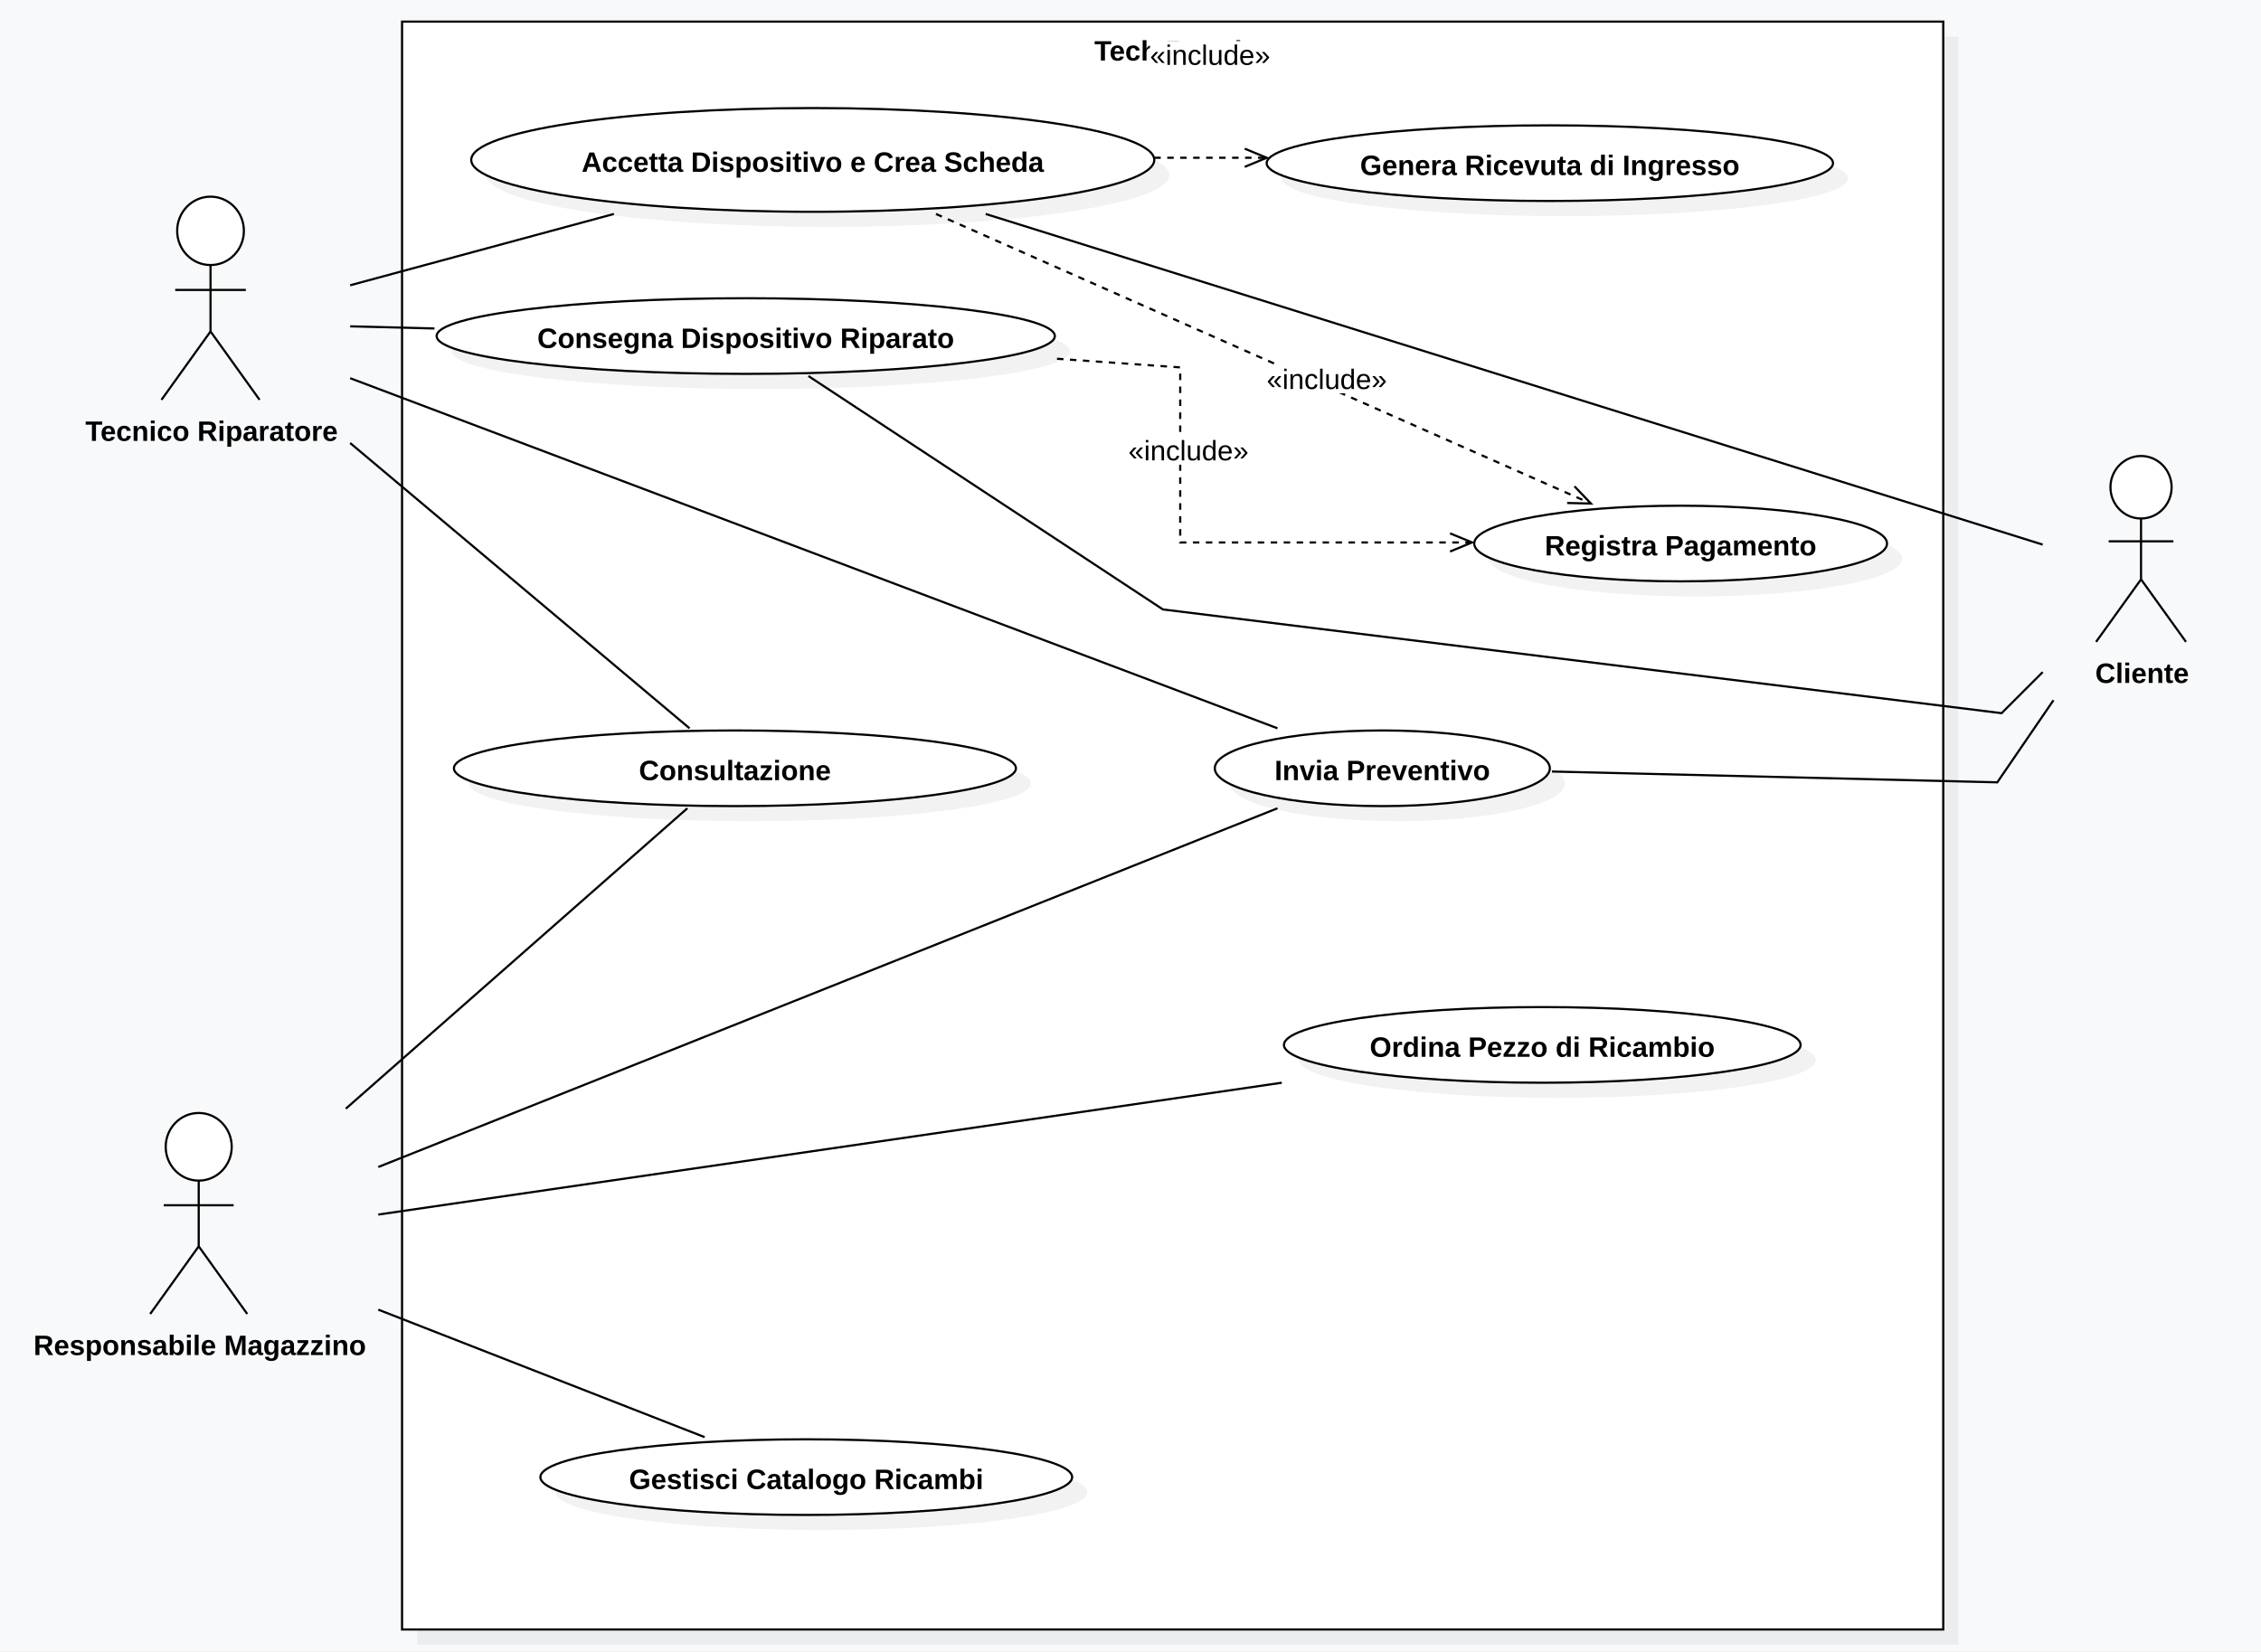
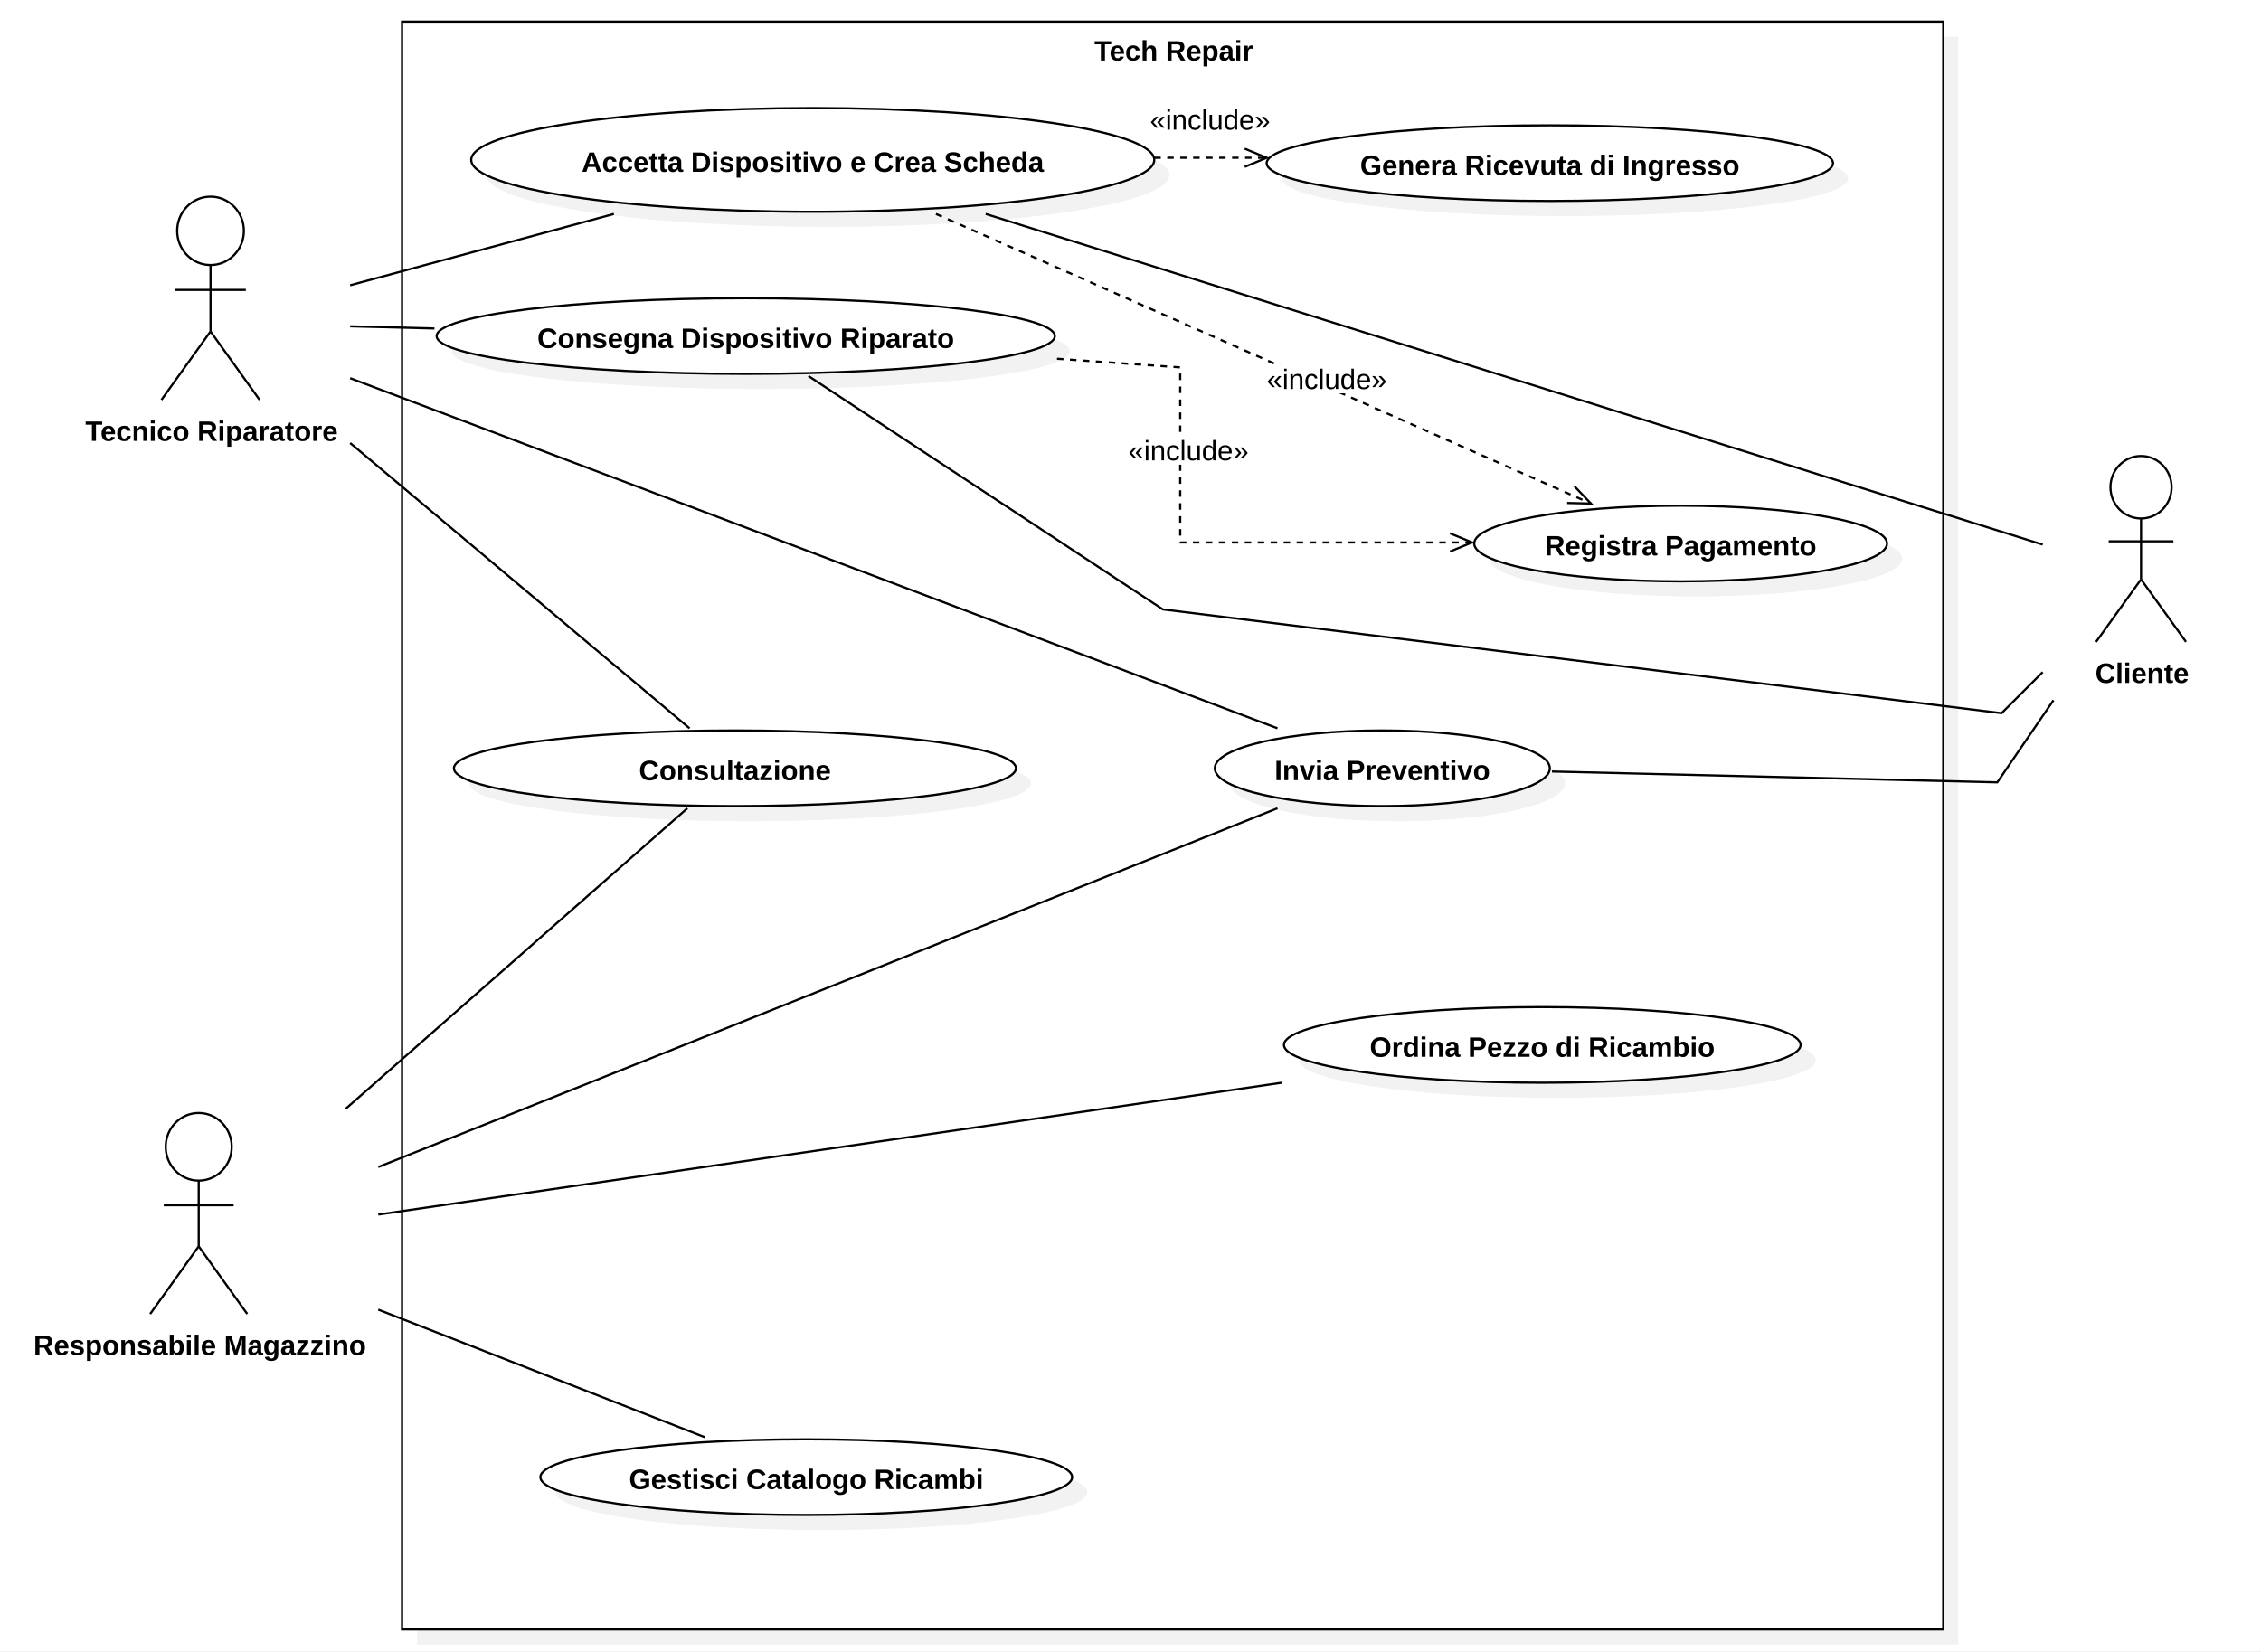
- <svg xmlns="http://www.w3.org/2000/svg" version="1.1" width="1046" height="764" viewBox="0 0 1046 764">
+ <svg xmlns="http://www.w3.org/2000/svg" version="1.1" width="1046" height="764">
  <defs />
-   <rect width="100%" height="100%" fill="#f8f9fa" />
+   <rect width="100%" height="100%" fill="#ffffff" />
  <g>
    <g>
-       <rect fill="#C0C0C0" stroke="none" x="231" y="63" width="713" height="744" viewBox="0 0 1046 764" transform="matrix(1 0 0 1 -38 -46)" fill-opacity="0.2" />
-     </g>
-     <g>
-       <rect fill="#ffffff" stroke="none" x="224" y="56" width="713" height="744" viewBox="0 0 1046 764" transform="matrix(1 0 0 1 -38 -46)" />
+       <rect fill="#C0C0C0" stroke="none" x="231" y="63" width="713" height="744" transform="matrix(1 0 0 1 -38 -46)" fill-opacity="0.2" />
+     </g>
+     <g>
+       <rect fill="#ffffff" stroke="none" x="224" y="56" width="713" height="744" transform="matrix(1 0 0 1 -38 -46)" />
    </g>
    <g>
      <path fill="none" stroke="#000000" paint-order="fill stroke markers" d=" M 186 10 L 899 10 L 899 754 L 186 754 L 186 10 Z Z" stroke-miterlimit="10" stroke-dasharray="" />
    </g>
    <g>
      <g>
        <path fill="none" stroke="none" />
        <text fill="#000000" stroke="none" font-family="Arial" font-size="13px" font-style="normal" font-weight="bold" text-decoration="undefined" x="581" y="69.5" text-anchor="middle" dominant-baseline="central" transform="matrix(1 0 0 1 -38 -46)">Tech Repair</text>
      </g>
    </g>
    <g>
      <path fill="#ffffff" stroke="none" paint-order="stroke fill markers" d=" M 81.965 106.82 C 81.965 98.083 88.874 91 97.395 91 C 105.917 91 112.825 98.083 112.825 106.82 C 112.825 115.557 105.917 122.64 97.395 122.64 C 88.874 122.64 81.965 115.557 81.965 106.82 Z" />
    </g>
    <g>
      <path fill="none" stroke="#000000" paint-order="fill stroke markers" d=" M 81.965 106.82 C 81.965 98.083 88.874 91 97.395 91 C 105.917 91 112.825 98.083 112.825 106.82 C 112.825 115.557 105.917 122.64 97.395 122.64 C 88.874 122.64 81.965 115.557 81.965 106.82 Z" stroke-miterlimit="10" stroke-dasharray="" />
    </g>
    <g>
      <path fill="none" stroke="#000000" paint-order="fill stroke markers" d=" M 97.395 122.64 L 97.395 153.36" stroke-miterlimit="10" stroke-dasharray="" />
    </g>
    <g>
      <path fill="none" stroke="#000000" paint-order="fill stroke markers" d=" M 81.058 134.16 L 113.733 134.16" stroke-miterlimit="10" stroke-dasharray="" />
    </g>
    <g>
      <path fill="none" stroke="#000000" paint-order="fill stroke markers" d=" M 97.395 153.36 L 74.704 185" stroke-miterlimit="10" stroke-dasharray="" />
    </g>
    <g>
      <path fill="none" stroke="#000000" paint-order="fill stroke markers" d=" M 97.395 153.36 L 120.086 185" stroke-miterlimit="10" stroke-dasharray="" />
    </g>
    <g>
      <g>
        <path fill="none" stroke="none" />
        <text fill="#000000" stroke="none" font-family="Arial" font-size="13px" font-style="normal" font-weight="bold" text-decoration="undefined" x="135.895" y="245.5" text-anchor="middle" dominant-baseline="central" transform="matrix(1 0 0 1 -38 -46)">Tecnico Riparatore</text>
      </g>
    </g>
    <g>
      <path fill="#ffffff" stroke="none" paint-order="stroke fill markers" d=" M 976.356 225.46 C 976.356 217.474 982.688 211 990.5 211 C 998.312 211 1004.644 217.474 1004.644 225.46 C 1004.644 233.446 998.312 239.92 990.5 239.92 C 982.688 239.92 976.356 233.446 976.356 225.46 Z" />
    </g>
    <g>
      <path fill="none" stroke="#000000" paint-order="fill stroke markers" d=" M 976.356 225.46 C 976.356 217.474 982.688 211 990.5 211 C 998.312 211 1004.644 217.474 1004.644 225.46 C 1004.644 233.446 998.312 239.92 990.5 239.92 C 982.688 239.92 976.356 233.446 976.356 225.46 Z" stroke-miterlimit="10" stroke-dasharray="" />
    </g>
    <g>
      <path fill="none" stroke="#000000" paint-order="fill stroke markers" d=" M 990.5 239.92 L 990.5 268.08" stroke-miterlimit="10" stroke-dasharray="" />
    </g>
    <g>
      <path fill="none" stroke="#000000" paint-order="fill stroke markers" d=" M 975.524 250.48 L 1005.476 250.48" stroke-miterlimit="10" stroke-dasharray="" />
    </g>
    <g>
      <path fill="none" stroke="#000000" paint-order="fill stroke markers" d=" M 990.5 268.08 L 969.7 297" stroke-miterlimit="10" stroke-dasharray="" />
    </g>
    <g>
      <path fill="none" stroke="#000000" paint-order="fill stroke markers" d=" M 990.5 268.08 L 1011.3 297" stroke-miterlimit="10" stroke-dasharray="" />
    </g>
    <g>
      <g>
        <path fill="none" stroke="none" />
        <text fill="#000000" stroke="none" font-family="Arial" font-size="13px" font-style="normal" font-weight="bold" text-decoration="undefined" x="1029" y="357.5" text-anchor="middle" dominant-baseline="central" transform="matrix(1 0 0 1 -38 -46)">Cliente</text>
      </g>
    </g>
    <g>
      <path fill="#ffffff" stroke="none" paint-order="stroke fill markers" d=" M 76.661 530.65 C 76.661 522.007 83.498 515 91.93 515 C 100.363 515 107.2 522.007 107.2 530.65 C 107.2 539.293 100.363 546.3 91.93 546.3 C 83.498 546.3 76.661 539.293 76.661 530.65 Z" />
    </g>
    <g>
      <path fill="none" stroke="#000000" paint-order="fill stroke markers" d=" M 76.661 530.65 C 76.661 522.007 83.498 515 91.93 515 C 100.363 515 107.2 522.007 107.2 530.65 C 107.2 539.293 100.363 546.3 91.93 546.3 C 83.498 546.3 76.661 539.293 76.661 530.65 Z" stroke-miterlimit="10" stroke-dasharray="" />
    </g>
    <g>
      <path fill="none" stroke="#000000" paint-order="fill stroke markers" d=" M 91.93 546.3 L 91.93 576.7" stroke-miterlimit="10" stroke-dasharray="" />
    </g>
    <g>
      <path fill="none" stroke="#000000" paint-order="fill stroke markers" d=" M 75.763 557.7 L 108.098 557.7" stroke-miterlimit="10" stroke-dasharray="" />
    </g>
    <g>
      <path fill="none" stroke="#000000" paint-order="fill stroke markers" d=" M 91.93 576.7 L 69.476 608" stroke-miterlimit="10" stroke-dasharray="" />
    </g>
    <g>
      <path fill="none" stroke="#000000" paint-order="fill stroke markers" d=" M 91.93 576.7 L 114.385 608" stroke-miterlimit="10" stroke-dasharray="" />
    </g>
    <g>
      <g>
        <path fill="none" stroke="none" />
        <text fill="#000000" stroke="none" font-family="Arial" font-size="13px" font-style="normal" font-weight="bold" text-decoration="undefined" x="130.43" y="668.5" text-anchor="middle" dominant-baseline="central" transform="matrix(1 0 0 1 -38 -46)">Responsabile Magazzino</text>
      </g>
    </g>
    <g>
      <path fill="#C0C0C0" stroke="none" paint-order="stroke fill markers" d=" M 225 81 C 225 67.745 295.739 57 383 57 C 470.261 57 541 67.745 541 81 C 541 94.255 470.261 105 383 105 C 295.739 105 225 94.255 225 81 Z" fill-opacity="0.2" />
    </g>
    <g>
      <path fill="#ffffff" stroke="none" paint-order="stroke fill markers" d=" M 218 74 C 218 60.745 288.739 50 376 50 C 463.261 50 534 60.745 534 74 C 534 87.255 463.261 98 376 98 C 288.739 98 218 87.255 218 74 Z" />
    </g>
    <g>
      <path fill="none" stroke="#000000" paint-order="fill stroke markers" d=" M 218 74 C 218 60.745 288.739 50 376 50 C 463.261 50 534 60.745 534 74 C 534 87.255 463.261 98 376 98 C 288.739 98 218 87.255 218 74 Z" stroke-miterlimit="10" stroke-dasharray="" />
    </g>
    <g>
      <g>
        <path fill="none" stroke="none" />
        <text fill="#000000" stroke="none" font-family="Arial" font-size="13px" font-style="normal" font-weight="bold" text-decoration="undefined" x="414" y="121" text-anchor="middle" dominant-baseline="central" transform="matrix(1 0 0 1 -38 -46)">Accetta Dispositivo e Crea Scheda</text>
      </g>
    </g>
    <g>
      <path fill="#C0C0C0" stroke="none" paint-order="stroke fill markers" d=" M 593 82.5 C 593 72.835 651.651 65 724 65 C 796.349 65 855 72.835 855 82.5 C 855 92.165 796.349 100 724 100 C 651.651 100 593 92.165 593 82.5 Z" fill-opacity="0.2" />
    </g>
    <g>
      <path fill="#ffffff" stroke="none" paint-order="stroke fill markers" d=" M 586 75.5 C 586 65.835 644.651 58 717 58 C 789.349 58 848 65.835 848 75.5 C 848 85.165 789.349 93 717 93 C 644.651 93 586 85.165 586 75.5 Z" />
    </g>
    <g>
      <path fill="none" stroke="#000000" paint-order="fill stroke markers" d=" M 586 75.5 C 586 65.835 644.651 58 717 58 C 789.349 58 848 65.835 848 75.5 C 848 85.165 789.349 93 717 93 C 644.651 93 586 85.165 586 75.5 Z" stroke-miterlimit="10" stroke-dasharray="" />
    </g>
    <g>
      <g>
        <path fill="none" stroke="none" />
        <text fill="#000000" stroke="none" font-family="Arial" font-size="13px" font-style="normal" font-weight="bold" text-decoration="undefined" x="755" y="122.5" text-anchor="middle" dominant-baseline="central" transform="matrix(1 0 0 1 -38 -46)">Genera Ricevuta di Ingresso</text>
      </g>
    </g>
    <g>
      <path fill="none" stroke="#000000" paint-order="fill stroke markers" d=" M 534 73 L 586 73" stroke-miterlimit="10" stroke-dasharray="3" />
    </g>
    <g>
      <path fill="none" stroke="#000000" paint-order="fill stroke markers" d=" M 575.837 77.21 L 586 73 L 575.837 68.79" stroke-miterlimit="10" stroke-dasharray="" />
    </g>
    <g>
-       <rect fill="#ffffff" stroke="none" x="570" y="65" width="55.656" height="13" viewBox="0 0 1046 764" transform="matrix(1 0 0 1 -38 -46)" />
-     </g>
-     <g>
-       <g>
-         <path fill="none" stroke="none" />
-         <text fill="#000000" stroke="none" font-family="Arial" font-size="13px" font-style="normal" font-weight="normal" text-decoration="undefined" x="597.828" y="71.5" text-anchor="middle" dominant-baseline="central" transform="matrix(1 0 0 1 -38 -46)">«include»</text>
+       <rect fill="#ffffff" stroke="none" x="570" y="95" width="55.656" height="13" transform="matrix(1 0 0 1 -38 -46)" />
+     </g>
+     <g>
+       <g>
+         <path fill="none" stroke="none" />
+         <text fill="#000000" stroke="none" font-family="Arial" font-size="13px" font-style="normal" font-weight="normal" text-decoration="undefined" x="597.828" y="101.5" text-anchor="middle" dominant-baseline="central" transform="matrix(1 0 0 1 -38 -46)">«include»</text>
      </g>
    </g>
    <g>
      <path fill="#C0C0C0" stroke="none" paint-order="stroke fill markers" d=" M 209 162.5 C 209 152.835 273.023 145 352 145 C 430.977 145 495 152.835 495 162.5 C 495 172.165 430.977 180 352 180 C 273.023 180 209 172.165 209 162.5 Z" fill-opacity="0.2" />
    </g>
    <g>
      <path fill="#ffffff" stroke="none" paint-order="stroke fill markers" d=" M 202 155.5 C 202 145.835 266.023 138 345 138 C 423.977 138 488 145.835 488 155.5 C 488 165.165 423.977 173 345 173 C 266.023 173 202 165.165 202 155.5 Z" />
    </g>
    <g>
      <path fill="none" stroke="#000000" paint-order="fill stroke markers" d=" M 202 155.5 C 202 145.835 266.023 138 345 138 C 423.977 138 488 145.835 488 155.5 C 488 165.165 423.977 173 345 173 C 266.023 173 202 165.165 202 155.5 Z" stroke-miterlimit="10" stroke-dasharray="" />
    </g>
    <g>
      <g>
        <path fill="none" stroke="none" />
        <text fill="#000000" stroke="none" font-family="Arial" font-size="13px" font-style="normal" font-weight="bold" text-decoration="undefined" x="383" y="202.5" text-anchor="middle" dominant-baseline="central" transform="matrix(1 0 0 1 -38 -46)">Consegna Dispositivo Riparato</text>
      </g>
    </g>
    <g>
      <path fill="#C0C0C0" stroke="none" paint-order="stroke fill markers" d=" M 689 258.5 C 689 248.835 731.757 241 784.5 241 C 837.243 241 880 248.835 880 258.5 C 880 268.165 837.243 276 784.5 276 C 731.757 276 689 268.165 689 258.5 Z" fill-opacity="0.2" />
    </g>
    <g>
      <path fill="#ffffff" stroke="none" paint-order="stroke fill markers" d=" M 682 251.5 C 682 241.835 724.757 234 777.5 234 C 830.243 234 873 241.835 873 251.5 C 873 261.165 830.243 269 777.5 269 C 724.757 269 682 261.165 682 251.5 Z" />
    </g>
    <g>
      <path fill="none" stroke="#000000" paint-order="fill stroke markers" d=" M 682 251.5 C 682 241.835 724.757 234 777.5 234 C 830.243 234 873 241.835 873 251.5 C 873 261.165 830.243 269 777.5 269 C 724.757 269 682 261.165 682 251.5 Z" stroke-miterlimit="10" stroke-dasharray="" />
    </g>
    <g>
      <g>
        <path fill="none" stroke="none" />
        <text fill="#000000" stroke="none" font-family="Arial" font-size="13px" font-style="normal" font-weight="bold" text-decoration="undefined" x="815.5" y="298.5" text-anchor="middle" dominant-baseline="central" transform="matrix(1 0 0 1 -38 -46)">Registra Pagamento</text>
      </g>
    </g>
    <g>
      <path fill="none" stroke="#000000" paint-order="fill stroke markers" d=" M 489 166 L 546 170 L 546 251 L 681 251" stroke-miterlimit="10" stroke-dasharray="3" />
    </g>
    <g>
      <path fill="none" stroke="#000000" paint-order="fill stroke markers" d=" M 670.837 255.21 L 681 251 L 670.837 246.79" stroke-miterlimit="10" stroke-dasharray="" />
    </g>
    <g>
-       <rect fill="#ffffff" stroke="none" x="560" y="248" width="55.656" height="13" viewBox="0 0 1046 764" transform="matrix(1 0 0 1 -38 -46)" />
+       <rect fill="#ffffff" stroke="none" x="560" y="248" width="55.656" height="13" transform="matrix(1 0 0 1 -38 -46)" />
    </g>
    <g>
      <g>
        <path fill="none" stroke="none" />
        <text fill="#000000" stroke="none" font-family="Arial" font-size="13px" font-style="normal" font-weight="normal" text-decoration="undefined" x="587.828" y="254.5" text-anchor="middle" dominant-baseline="central" transform="matrix(1 0 0 1 -38 -46)">«include»</text>
      </g>
    </g>
    <g>
      <path fill="#C0C0C0" stroke="none" paint-order="stroke fill markers" d=" M 569 362.5 C 569 352.835 603.698 345 646.5 345 C 689.302 345 724 352.835 724 362.5 C 724 372.165 689.302 380 646.5 380 C 603.698 380 569 372.165 569 362.5 Z" fill-opacity="0.2" />
    </g>
    <g>
      <path fill="#ffffff" stroke="none" paint-order="stroke fill markers" d=" M 562 355.5 C 562 345.835 596.698 338 639.5 338 C 682.302 338 717 345.835 717 355.5 C 717 365.165 682.302 373 639.5 373 C 596.698 373 562 365.165 562 355.5 Z" />
    </g>
    <g>
      <path fill="none" stroke="#000000" paint-order="fill stroke markers" d=" M 562 355.5 C 562 345.835 596.698 338 639.5 338 C 682.302 338 717 345.835 717 355.5 C 717 365.165 682.302 373 639.5 373 C 596.698 373 562 365.165 562 355.5 Z" stroke-miterlimit="10" stroke-dasharray="" />
    </g>
    <g>
      <g>
        <path fill="none" stroke="none" />
        <text fill="#000000" stroke="none" font-family="Arial" font-size="13px" font-style="normal" font-weight="bold" text-decoration="undefined" x="677.5" y="402.5" text-anchor="middle" dominant-baseline="central" transform="matrix(1 0 0 1 -38 -46)">Invia Preventivo</text>
      </g>
    </g>
    <g>
      <path fill="#C0C0C0" stroke="none" paint-order="stroke fill markers" d=" M 217 362.5 C 217 352.835 275.203 345 347 345 C 418.797 345 477 352.835 477 362.5 C 477 372.165 418.797 380 347 380 C 275.203 380 217 372.165 217 362.5 Z" fill-opacity="0.2" />
    </g>
    <g>
      <path fill="#ffffff" stroke="none" paint-order="stroke fill markers" d=" M 210 355.5 C 210 345.835 268.203 338 340 338 C 411.797 338 470 345.835 470 355.5 C 470 365.165 411.797 373 340 373 C 268.203 373 210 365.165 210 355.5 Z" />
    </g>
    <g>
      <path fill="none" stroke="#000000" paint-order="fill stroke markers" d=" M 210 355.5 C 210 345.835 268.203 338 340 338 C 411.797 338 470 345.835 470 355.5 C 470 365.165 411.797 373 340 373 C 268.203 373 210 365.165 210 355.5 Z" stroke-miterlimit="10" stroke-dasharray="" />
    </g>
    <g>
      <g>
        <path fill="none" stroke="none" />
        <text fill="#000000" stroke="none" font-family="Arial" font-size="13px" font-style="normal" font-weight="bold" text-decoration="undefined" x="378" y="402.5" text-anchor="middle" dominant-baseline="central" transform="matrix(1 0 0 1 -38 -46)">Consultazione</text>
      </g>
    </g>
    <g>
      <path fill="#C0C0C0" stroke="none" paint-order="stroke fill markers" d=" M 257 690.5 C 257 680.835 312.069 673 380 673 C 447.931 673 503 680.835 503 690.5 C 503 700.165 447.931 708 380 708 C 312.069 708 257 700.165 257 690.5 Z" fill-opacity="0.2" />
    </g>
    <g>
      <path fill="#ffffff" stroke="none" paint-order="stroke fill markers" d=" M 250 683.5 C 250 673.835 305.069 666 373 666 C 440.931 666 496 673.835 496 683.5 C 496 693.165 440.931 701 373 701 C 305.069 701 250 693.165 250 683.5 Z" />
    </g>
    <g>
      <path fill="none" stroke="#000000" paint-order="fill stroke markers" d=" M 250 683.5 C 250 673.835 305.069 666 373 666 C 440.931 666 496 673.835 496 683.5 C 496 693.165 440.931 701 373 701 C 305.069 701 250 693.165 250 683.5 Z" stroke-miterlimit="10" stroke-dasharray="" />
    </g>
    <g>
      <g>
        <path fill="none" stroke="none" />
        <text fill="#000000" stroke="none" font-family="Arial" font-size="13px" font-style="normal" font-weight="bold" text-decoration="undefined" x="411" y="730.5" text-anchor="middle" dominant-baseline="central" transform="matrix(1 0 0 1 -38 -46)">Gestisci Catalogo Ricambi</text>
      </g>
    </g>
    <g>
      <path fill="none" stroke="#000000" paint-order="fill stroke markers" d=" M 175 606 L 326 665" stroke-miterlimit="10" stroke-dasharray="" />
    </g>
    <g>
      <path fill="none" stroke="#000000" paint-order="fill stroke markers" d=" M 162 132 L 284 99" stroke-miterlimit="10" stroke-dasharray="" />
    </g>
    <g>
      <path fill="none" stroke="#000000" paint-order="fill stroke markers" d=" M 162 151 L 201 152" stroke-miterlimit="10" stroke-dasharray="" />
    </g>
    <g>
      <path fill="none" stroke="#000000" paint-order="fill stroke markers" d=" M 162 175 L 591 337" stroke-miterlimit="10" stroke-dasharray="" />
    </g>
    <g>
      <path fill="none" stroke="#000000" paint-order="fill stroke markers" d=" M 162 205 L 319 337" stroke-miterlimit="10" stroke-dasharray="" />
    </g>
    <g>
      <path fill="#C0C0C0" stroke="none" paint-order="stroke fill markers" d=" M 601 490.5 C 601 480.835 654.502 473 720.5 473 C 786.498 473 840 480.835 840 490.5 C 840 500.165 786.498 508 720.5 508 C 654.502 508 601 500.165 601 490.5 Z" fill-opacity="0.2" />
    </g>
    <g>
      <path fill="#ffffff" stroke="none" paint-order="stroke fill markers" d=" M 594 483.5 C 594 473.835 647.502 466 713.5 466 C 779.498 466 833 473.835 833 483.5 C 833 493.165 779.498 501 713.5 501 C 647.502 501 594 493.165 594 483.5 Z" />
    </g>
    <g>
      <path fill="none" stroke="#000000" paint-order="fill stroke markers" d=" M 594 483.5 C 594 473.835 647.502 466 713.5 466 C 779.498 466 833 473.835 833 483.5 C 833 493.165 779.498 501 713.5 501 C 647.502 501 594 493.165 594 483.5 Z" stroke-miterlimit="10" stroke-dasharray="" />
    </g>
    <g>
      <g>
        <path fill="none" stroke="none" />
        <text fill="#000000" stroke="none" font-family="Arial" font-size="13px" font-style="normal" font-weight="bold" text-decoration="undefined" x="751.5" y="530.5" text-anchor="middle" dominant-baseline="central" transform="matrix(1 0 0 1 -38 -46)">Ordina Pezzo di Ricambio</text>
      </g>
    </g>
    <g>
      <path fill="none" stroke="#000000" paint-order="fill stroke markers" d=" M 718 357 L 924 362 L 950 324" stroke-miterlimit="10" stroke-dasharray="" />
    </g>
    <g>
      <path fill="none" stroke="#000000" paint-order="fill stroke markers" d=" M 374 174 L 538 282 L 926 330 L 945 311" stroke-miterlimit="10" stroke-dasharray="" />
    </g>
    <g>
      <path fill="none" stroke="#000000" paint-order="fill stroke markers" d=" M 160 513 L 318 374" stroke-miterlimit="10" stroke-dasharray="" />
    </g>
    <g>
      <path fill="none" stroke="#000000" paint-order="fill stroke markers" d=" M 175 562 L 593 501" stroke-miterlimit="10" stroke-dasharray="" />
    </g>
    <g>
      <path fill="none" stroke="#000000" paint-order="fill stroke markers" d=" M 456 99 L 945 252" stroke-miterlimit="10" stroke-dasharray="" />
    </g>
    <g>
      <path fill="none" stroke="#000000" paint-order="fill stroke markers" d=" M 175 540 L 591 374" stroke-miterlimit="10" stroke-dasharray="" />
    </g>
    <g>
      <path fill="none" stroke="#000000" paint-order="fill stroke markers" d=" M 433 99 L 736 233" stroke-miterlimit="10" stroke-dasharray="3" />
    </g>
    <g>
      <path fill="none" stroke="#000000" paint-order="fill stroke markers" d=" M 725.003 232.739 L 736 233 L 728.408 225.04" stroke-miterlimit="10" stroke-dasharray="" />
    </g>
    <g>
-       <rect fill="#ffffff" stroke="none" x="624" y="215" width="55.656" height="13" viewBox="0 0 1046 764" transform="matrix(1 0 0 1 -38 -46)" />
+       <rect fill="#ffffff" stroke="none" x="624" y="215" width="55.656" height="13" transform="matrix(1 0 0 1 -38 -46)" />
    </g>
    <g>
      <g>
        <path fill="none" stroke="none" />
        <text fill="#000000" stroke="none" font-family="Arial" font-size="13px" font-style="normal" font-weight="normal" text-decoration="undefined" x="651.828" y="221.5" text-anchor="middle" dominant-baseline="central" transform="matrix(1 0 0 1 -38 -46)">«include»</text>
      </g>
    </g>
  </g>
</svg>
